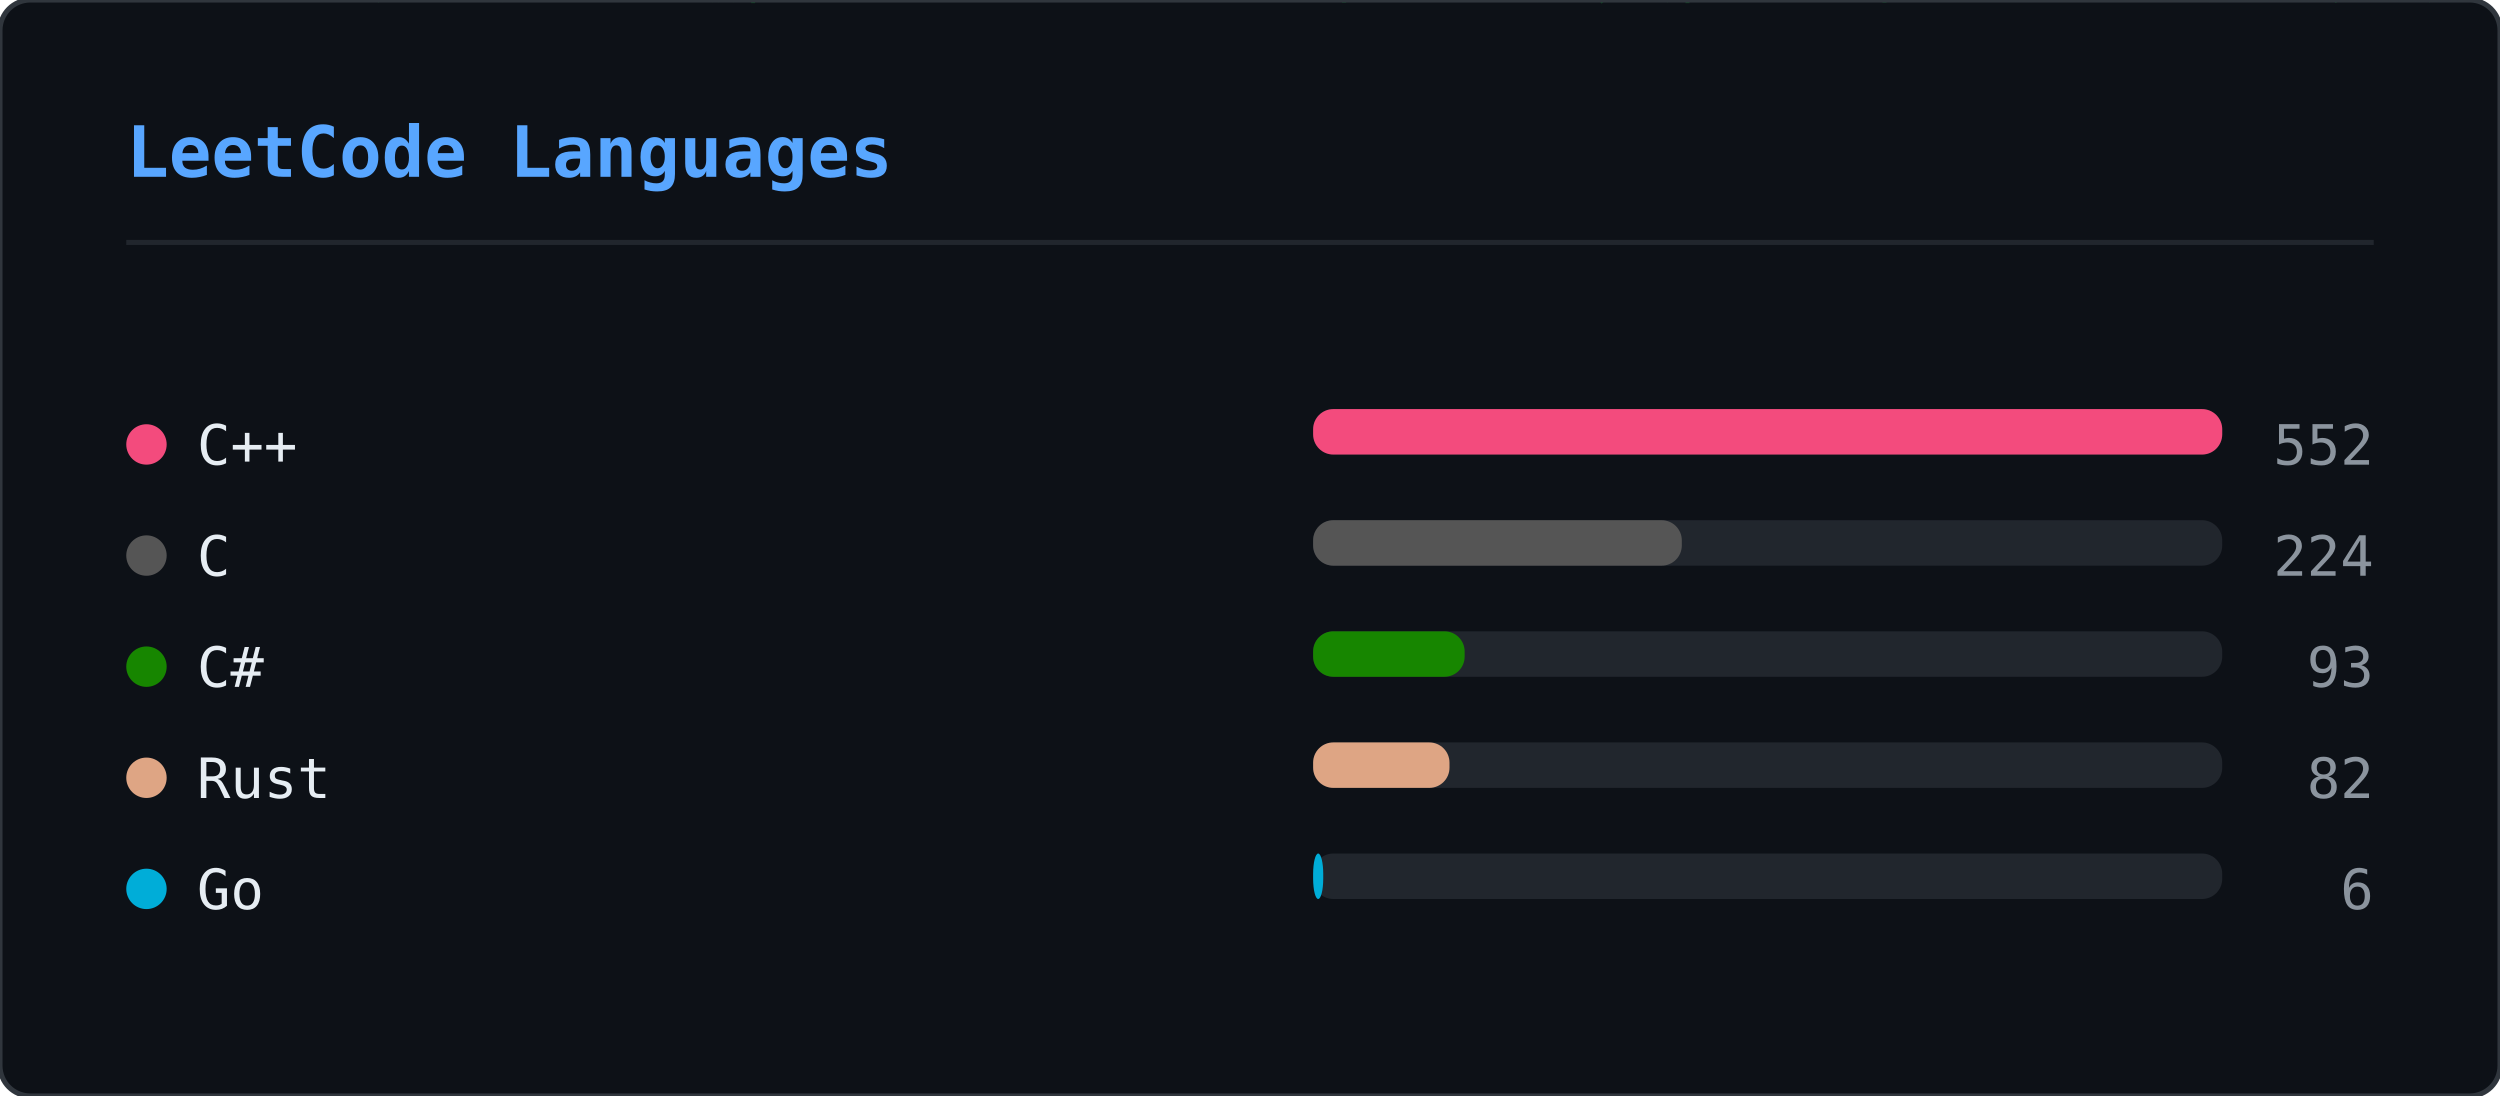
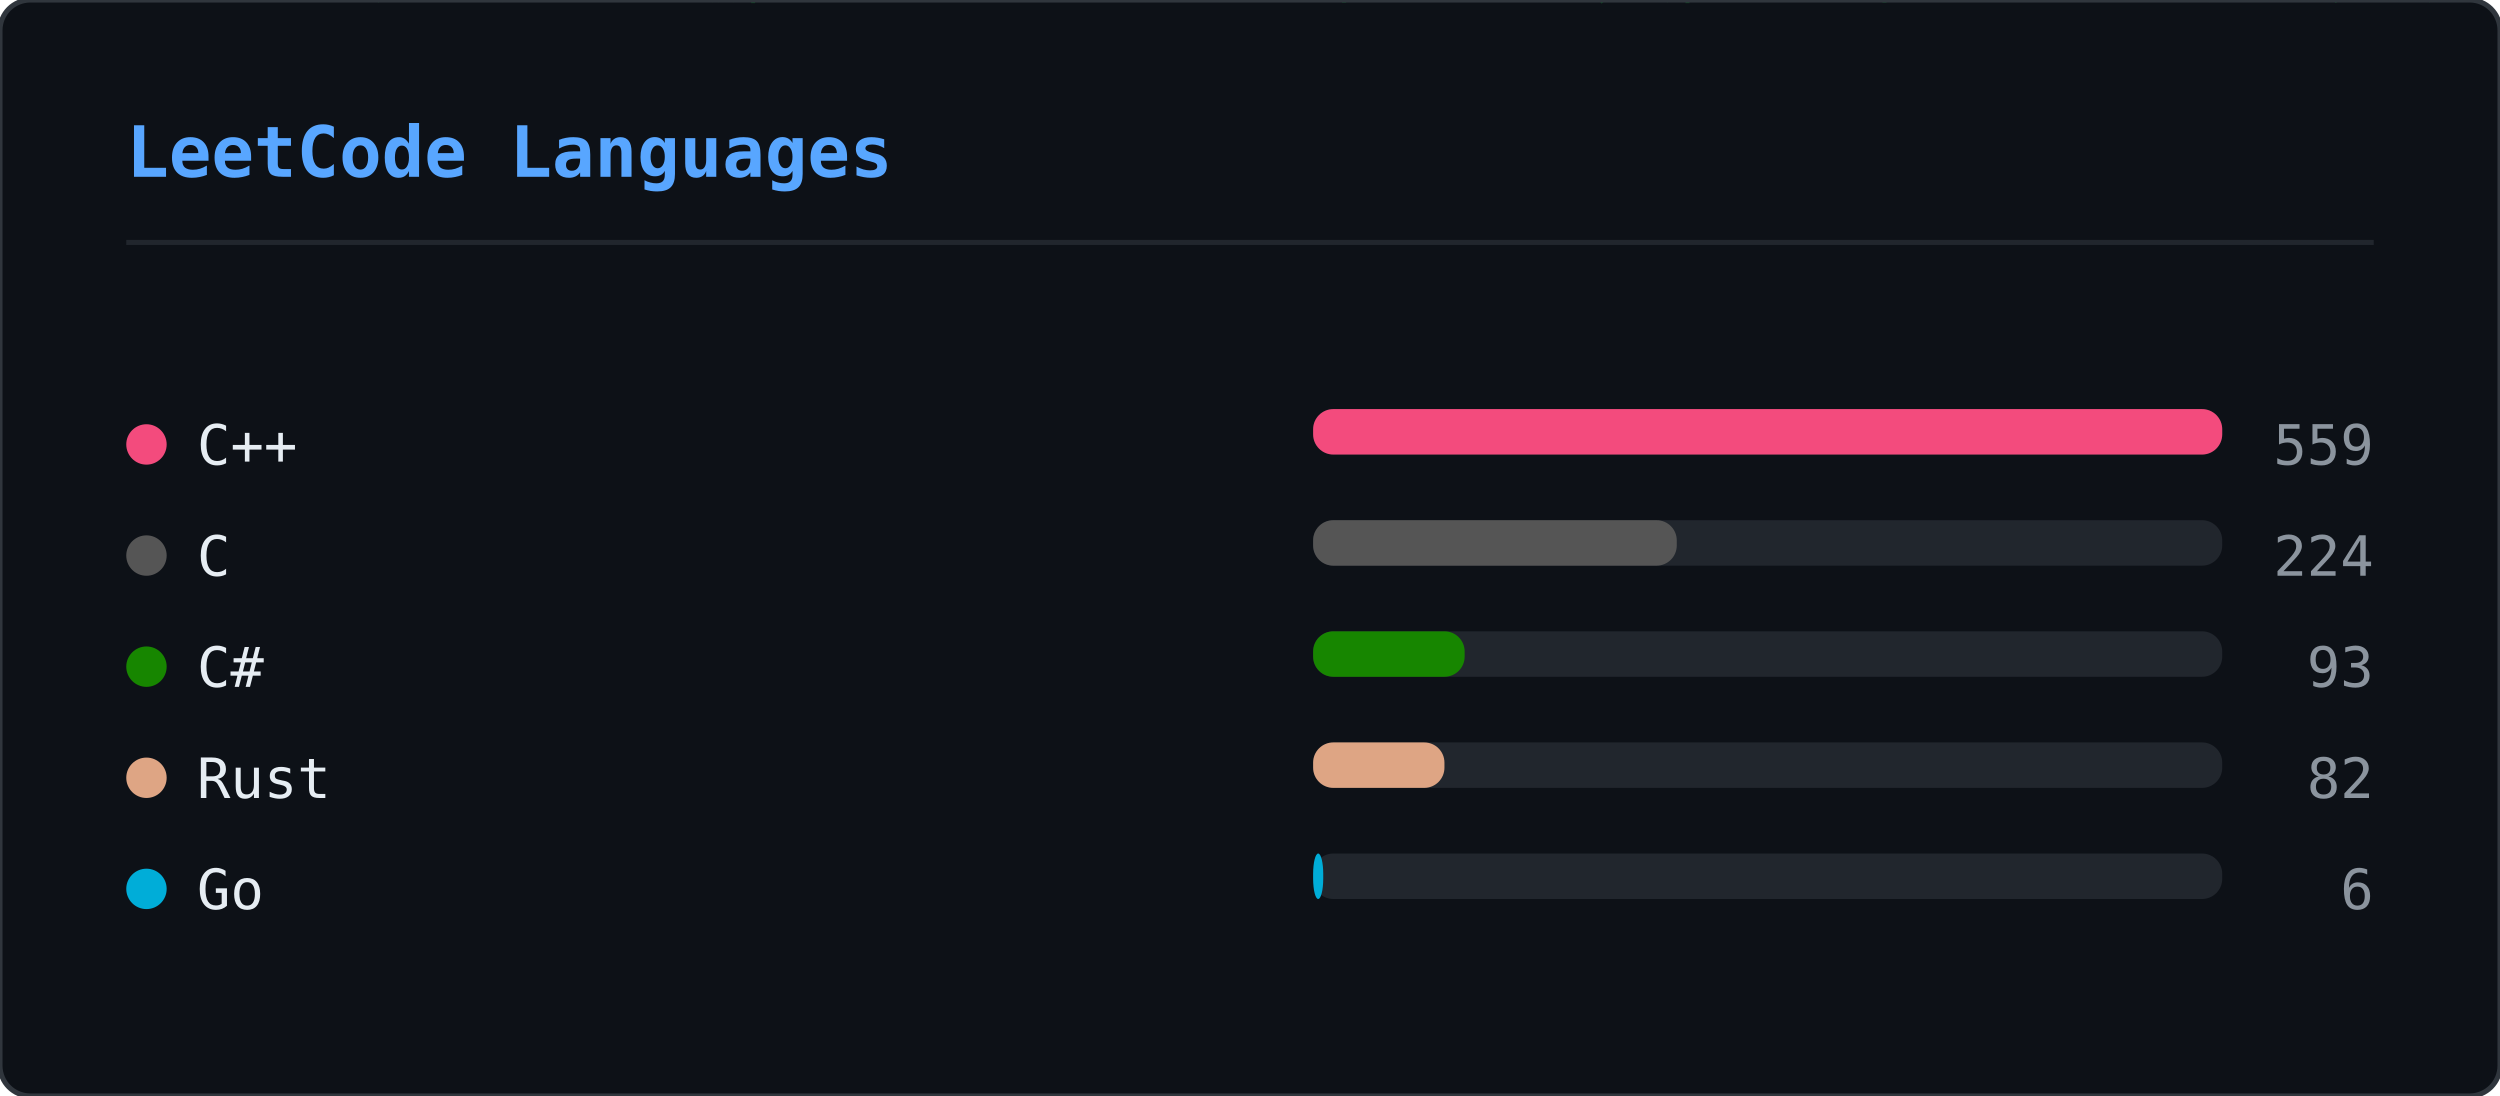
<svg xmlns="http://www.w3.org/2000/svg" width="495" height="217" viewBox="0 0 495 217">
  <defs>
    <clipPath id="lcl-clip">
      <rect width="495" height="217" rx="6" />
    </clipPath>
  </defs>
  <rect width="495" height="217" rx="6" fill="#0d1117" />
  <g clip-path="url(#lcl-clip)">
    <g opacity="0.22">
      <style>@keyframes lcl0{from{transform:translateY(-74px)}to{transform:translateY(231px)}}@keyframes lcl1{from{transform:translateY(-46px)}to{transform:translateY(231px)}}@keyframes lcl2{from{transform:translateY(-46px)}to{transform:translateY(231px)}}@keyframes lcl3{from{transform:translateY(-46px)}to{transform:translateY(231px)}}@keyframes lcl4{from{transform:translateY(-46px)}to{transform:translateY(231px)}}@keyframes lcl5{from{transform:translateY(-46px)}to{transform:translateY(231px)}}@keyframes lcl6{from{transform:translateY(-46px)}to{transform:translateY(231px)}}@keyframes lcl7{from{transform:translateY(-46px)}to{transform:translateY(231px)}}@keyframes lcl8{from{transform:translateY(-46px)}to{transform:translateY(231px)}}@keyframes lcl9{from{transform:translateY(-46px)}to{transform:translateY(231px)}}@keyframes lcl10{from{transform:translateY(-46px)}to{transform:translateY(231px)}}@keyframes lcl11{from{transform:translateY(-46px)}to{transform:translateY(231px)}}@keyframes lcl12{from{transform:translateY(-46px)}to{transform:translateY(231px)}}@keyframes lcl13{from{transform:translateY(-46px)}to{transform:translateY(231px)}}@keyframes lcl14{from{transform:translateY(-46px)}to{transform:translateY(231px)}}@keyframes lcl15{from{transform:translateY(-46px)}to{transform:translateY(231px)}}@keyframes lcl16{from{transform:translateY(-46px)}to{transform:translateY(231px)}}@keyframes lcl17{from{transform:translateY(-46px)}to{transform:translateY(231px)}}@keyframes lcl18{from{transform:translateY(-46px)}to{transform:translateY(231px)}}@keyframes lcl19{from{transform:translateY(-46px)}to{transform:translateY(231px)}}@keyframes lcl20{from{transform:translateY(-46px)}to{transform:translateY(231px)}}@keyframes lcl21{from{transform:translateY(-46px)}to{transform:translateY(231px)}}@keyframes lcl22{from{transform:translateY(-46px)}to{transform:translateY(231px)}}@keyframes lcl23{from{transform:translateY(-46px)}to{transform:translateY(231px)}}@keyframes lcl24{from{transform:translateY(-46px)}to{transform:translateY(231px)}}@keyframes lcl25{from{transform:translateY(-46px)}to{transform:translateY(231px)}}@keyframes lcl26{from{transform:translateY(-46px)}to{transform:translateY(231px)}}@keyframes lcl27{from{transform:translateY(-46px)}to{transform:translateY(231px)}}@keyframes lcl28{from{transform:translateY(-46px)}to{transform:translateY(231px)}}@keyframes lcl29{from{transform:translateY(-46px)}to{transform:translateY(231px)}}@keyframes lcl30{from{transform:translateY(-46px)}to{transform:translateY(231px)}}@keyframes lcl31{from{transform:translateY(-46px)}to{transform:translateY(231px)}}@keyframes lcl32{from{transform:translateY(-46px)}to{transform:translateY(231px)}}@keyframes lcl33{from{transform:translateY(-46px)}to{transform:translateY(231px)}}@keyframes lcl34{from{transform:translateY(-46px)}to{transform:translateY(231px)}}@keyframes lcl35{from{transform:translateY(-46px)}to{transform:translateY(231px)}}@keyframes lcl36{from{transform:translateY(-46px)}to{transform:translateY(231px)}}@keyframes lcl37{from{transform:translateY(-46px)}to{transform:translateY(231px)}}</style>
      <g style="animation:lcl0 2.84s linear infinite;animation-delay:-0.62s">
        <text x="455" y="0" font-family="monospace" font-size="12" fill="#00ff41">9</text>
        <text x="455" y="-14" font-family="monospace" font-size="12" fill="#00ff41" opacity="0.83">ﾛ</text>
        <text x="455" y="-28" font-family="monospace" font-size="12" fill="#00ff41" opacity="0.67">ﾌ</text>
        <text x="455" y="-42" font-family="monospace" font-size="12" fill="#00ff41" opacity="0.50">ｮ</text>
        <text x="455" y="-56" font-family="monospace" font-size="12" fill="#00ff41" opacity="0.33">ﾔ</text>
        <text x="455" y="-70" font-family="monospace" font-size="12" fill="#00ff41" opacity="0.17">9</text>
      </g>
      <g style="animation:lcl1 2.86s linear infinite;animation-delay:-1.67s">
        <text x="365" y="0" font-family="monospace" font-size="12" fill="#00ff41">ﾙ</text>
        <text x="365" y="-14" font-family="monospace" font-size="12" fill="#00ff41" opacity="0.75">ﾄ</text>
        <text x="365" y="-28" font-family="monospace" font-size="12" fill="#00ff41" opacity="0.50">ｺ</text>
        <text x="365" y="-42" font-family="monospace" font-size="12" fill="#00ff41" opacity="0.25">ｽ</text>
      </g>
      <g style="animation:lcl2 2.73s linear infinite;animation-delay:-0.11s">
        <text x="315" y="0" font-family="monospace" font-size="12" fill="#00ff41">ｯ</text>
        <text x="315" y="-14" font-family="monospace" font-size="12" fill="#00ff41" opacity="0.75">ｴ</text>
        <text x="315" y="-28" font-family="monospace" font-size="12" fill="#00ff41" opacity="0.50">ｪ</text>
        <text x="315" y="-42" font-family="monospace" font-size="12" fill="#00ff41" opacity="0.25">ｮ</text>
      </g>
      <g style="animation:lcl3 1.80s linear infinite;animation-delay:-0.58s">
        <text x="239" y="0" font-family="monospace" font-size="12" fill="#00ff41">ｻ</text>
        <text x="239" y="-14" font-family="monospace" font-size="12" fill="#00ff41" opacity="0.75">ｽ</text>
        <text x="239" y="-28" font-family="monospace" font-size="12" fill="#00ff41" opacity="0.50">ｦ</text>
        <text x="239" y="-42" font-family="monospace" font-size="12" fill="#00ff41" opacity="0.25">ｪ</text>
      </g>
      <g style="animation:lcl4 2.09s linear infinite;animation-delay:-0.46s">
        <text x="143" y="0" font-family="monospace" font-size="12" fill="#00ff41">ｳ</text>
        <text x="143" y="-14" font-family="monospace" font-size="12" fill="#00ff41" opacity="0.75">9</text>
        <text x="143" y="-28" font-family="monospace" font-size="12" fill="#00ff41" opacity="0.50">ﾘ</text>
        <text x="143" y="-42" font-family="monospace" font-size="12" fill="#00ff41" opacity="0.25">ﾁ</text>
      </g>
      <g style="animation:lcl5 1.93s linear infinite;animation-delay:-0.88s">
        <text x="221" y="0" font-family="monospace" font-size="12" fill="#00ff41">ﾕ</text>
        <text x="221" y="-14" font-family="monospace" font-size="12" fill="#00ff41" opacity="0.75">ﾔ</text>
        <text x="221" y="-28" font-family="monospace" font-size="12" fill="#00ff41" opacity="0.50">ｯ</text>
        <text x="221" y="-42" font-family="monospace" font-size="12" fill="#00ff41" opacity="0.25">ﾌ</text>
      </g>
      <g style="animation:lcl6 1.97s linear infinite;animation-delay:-1.39s">
        <text x="479" y="0" font-family="monospace" font-size="12" fill="#00ff41">ｦ</text>
        <text x="479" y="-14" font-family="monospace" font-size="12" fill="#00ff41" opacity="0.75">ｸ</text>
        <text x="479" y="-28" font-family="monospace" font-size="12" fill="#00ff41" opacity="0.50">ｮ</text>
        <text x="479" y="-42" font-family="monospace" font-size="12" fill="#00ff41" opacity="0.25">ﾐ</text>
      </g>
      <g style="animation:lcl7 2.47s linear infinite;animation-delay:-0.72s">
        <text x="342" y="0" font-family="monospace" font-size="12" fill="#00ff41">ﾎ</text>
        <text x="342" y="-14" font-family="monospace" font-size="12" fill="#00ff41" opacity="0.75">ｻ</text>
        <text x="342" y="-28" font-family="monospace" font-size="12" fill="#00ff41" opacity="0.50">ｬ</text>
        <text x="342" y="-42" font-family="monospace" font-size="12" fill="#00ff41" opacity="0.25">ﾎ</text>
      </g>
      <g style="animation:lcl8 2.56s linear infinite;animation-delay:-2.44s">
        <text x="328" y="0" font-family="monospace" font-size="12" fill="#00ff41">ﾗ</text>
        <text x="328" y="-14" font-family="monospace" font-size="12" fill="#00ff41" opacity="0.75">2</text>
        <text x="328" y="-28" font-family="monospace" font-size="12" fill="#00ff41" opacity="0.50">ﾍ</text>
        <text x="328" y="-42" font-family="monospace" font-size="12" fill="#00ff41" opacity="0.25">ﾁ</text>
      </g>
      <g style="animation:lcl9 2.39s linear infinite;animation-delay:-1.56s">
        <text x="460" y="0" font-family="monospace" font-size="12" fill="#00ff41">ｩ</text>
        <text x="460" y="-14" font-family="monospace" font-size="12" fill="#00ff41" opacity="0.75">ｩ</text>
        <text x="460" y="-28" font-family="monospace" font-size="12" fill="#00ff41" opacity="0.50">ｽ</text>
        <text x="460" y="-42" font-family="monospace" font-size="12" fill="#00ff41" opacity="0.25">ﾎ</text>
      </g>
      <g style="animation:lcl10 2.65s linear infinite;animation-delay:-2.26s">
        <text x="263" y="0" font-family="monospace" font-size="12" fill="#00ff41">ﾈ</text>
        <text x="263" y="-14" font-family="monospace" font-size="12" fill="#00ff41" opacity="0.75">ｳ</text>
        <text x="263" y="-28" font-family="monospace" font-size="12" fill="#00ff41" opacity="0.50">ﾋ</text>
        <text x="263" y="-42" font-family="monospace" font-size="12" fill="#00ff41" opacity="0.25">ﾈ</text>
      </g>
      <g style="animation:lcl11 1.85s linear infinite;animation-delay:-0.21s">
        <text x="97" y="0" font-family="monospace" font-size="12" fill="#00ff41">ﾘ</text>
        <text x="97" y="-14" font-family="monospace" font-size="12" fill="#00ff41" opacity="0.75">3</text>
        <text x="97" y="-28" font-family="monospace" font-size="12" fill="#00ff41" opacity="0.50">4</text>
        <text x="97" y="-42" font-family="monospace" font-size="12" fill="#00ff41" opacity="0.25">ｪ</text>
      </g>
      <g style="animation:lcl12 2.14s linear infinite;animation-delay:-1.86s">
        <text x="276" y="0" font-family="monospace" font-size="12" fill="#00ff41">ｫ</text>
        <text x="276" y="-14" font-family="monospace" font-size="12" fill="#00ff41" opacity="0.75">ｱ</text>
        <text x="276" y="-28" font-family="monospace" font-size="12" fill="#00ff41" opacity="0.50">1</text>
        <text x="276" y="-42" font-family="monospace" font-size="12" fill="#00ff41" opacity="0.25">9</text>
      </g>
      <g style="animation:lcl13 2.72s linear infinite;animation-delay:-2.16s">
        <text x="146" y="0" font-family="monospace" font-size="12" fill="#00ff41">ｨ</text>
        <text x="146" y="-14" font-family="monospace" font-size="12" fill="#00ff41" opacity="0.75">ﾊ</text>
        <text x="146" y="-28" font-family="monospace" font-size="12" fill="#00ff41" opacity="0.50">ﾜ</text>
        <text x="146" y="-42" font-family="monospace" font-size="12" fill="#00ff41" opacity="0.25">ﾀ</text>
      </g>
      <g style="animation:lcl14 2.79s linear infinite;animation-delay:-1.42s">
        <text x="78" y="0" font-family="monospace" font-size="12" fill="#00ff41">ﾋ</text>
        <text x="78" y="-14" font-family="monospace" font-size="12" fill="#00ff41" opacity="0.75">ｫ</text>
        <text x="78" y="-28" font-family="monospace" font-size="12" fill="#00ff41" opacity="0.50">2</text>
        <text x="78" y="-42" font-family="monospace" font-size="12" fill="#00ff41" opacity="0.25">ﾂ</text>
      </g>
      <g style="animation:lcl15 2.23s linear infinite;animation-delay:-0.40s">
        <text x="140" y="0" font-family="monospace" font-size="12" fill="#00ff41">ｳ</text>
        <text x="140" y="-14" font-family="monospace" font-size="12" fill="#00ff41" opacity="0.75">ｷ</text>
        <text x="140" y="-28" font-family="monospace" font-size="12" fill="#00ff41" opacity="0.50">ｵ</text>
        <text x="140" y="-42" font-family="monospace" font-size="12" fill="#00ff41" opacity="0.25">ﾗ</text>
      </g>
      <g style="animation:lcl16 2.59s linear infinite;animation-delay:-1.53s">
        <text x="278" y="0" font-family="monospace" font-size="12" fill="#00ff41">ﾁ</text>
        <text x="278" y="-14" font-family="monospace" font-size="12" fill="#00ff41" opacity="0.75">ﾚ</text>
        <text x="278" y="-28" font-family="monospace" font-size="12" fill="#00ff41" opacity="0.50">1</text>
        <text x="278" y="-42" font-family="monospace" font-size="12" fill="#00ff41" opacity="0.25">8</text>
      </g>
      <g style="animation:lcl17 2.13s linear infinite;animation-delay:-0.60s">
        <text x="370" y="0" font-family="monospace" font-size="12" fill="#00ff41">ﾈ</text>
        <text x="370" y="-14" font-family="monospace" font-size="12" fill="#00ff41" opacity="0.75">ｳ</text>
        <text x="370" y="-28" font-family="monospace" font-size="12" fill="#00ff41" opacity="0.50">ﾄ</text>
        <text x="370" y="-42" font-family="monospace" font-size="12" fill="#00ff41" opacity="0.25">ｺ</text>
      </g>
      <g style="animation:lcl18 1.83s linear infinite;animation-delay:-1.23s">
        <text x="427" y="0" font-family="monospace" font-size="12" fill="#00ff41">ｫ</text>
        <text x="427" y="-14" font-family="monospace" font-size="12" fill="#00ff41" opacity="0.75">ﾉ</text>
        <text x="427" y="-28" font-family="monospace" font-size="12" fill="#00ff41" opacity="0.50">ﾌ</text>
        <text x="427" y="-42" font-family="monospace" font-size="12" fill="#00ff41" opacity="0.25">ﾁ</text>
      </g>
      <g style="animation:lcl19 3.08s linear infinite;animation-delay:-2.63s">
        <text x="331" y="0" font-family="monospace" font-size="12" fill="#00ff41">ｨ</text>
        <text x="331" y="-14" font-family="monospace" font-size="12" fill="#00ff41" opacity="0.75">ｴ</text>
        <text x="331" y="-28" font-family="monospace" font-size="12" fill="#00ff41" opacity="0.50">1</text>
        <text x="331" y="-42" font-family="monospace" font-size="12" fill="#00ff41" opacity="0.25">ﾅ</text>
      </g>
      <g style="animation:lcl20 2.59s linear infinite;animation-delay:-2.33s">
        <text x="73" y="0" font-family="monospace" font-size="12" fill="#00ff41">ｧ</text>
        <text x="73" y="-14" font-family="monospace" font-size="12" fill="#00ff41" opacity="0.75">ｨ</text>
        <text x="73" y="-28" font-family="monospace" font-size="12" fill="#00ff41" opacity="0.50">ｯ</text>
        <text x="73" y="-42" font-family="monospace" font-size="12" fill="#00ff41" opacity="0.25">ｦ</text>
      </g>
      <g style="animation:lcl21 2.55s linear infinite;animation-delay:-0.81s">
        <text x="178" y="0" font-family="monospace" font-size="12" fill="#00ff41">5</text>
        <text x="178" y="-14" font-family="monospace" font-size="12" fill="#00ff41" opacity="0.75">ﾄ</text>
        <text x="178" y="-28" font-family="monospace" font-size="12" fill="#00ff41" opacity="0.50">ｬ</text>
        <text x="178" y="-42" font-family="monospace" font-size="12" fill="#00ff41" opacity="0.25">ﾊ</text>
      </g>
      <g style="animation:lcl22 1.53s linear infinite;animation-delay:-1.15s">
        <text x="435" y="0" font-family="monospace" font-size="12" fill="#00ff41">ﾘ</text>
        <text x="435" y="-14" font-family="monospace" font-size="12" fill="#00ff41" opacity="0.75">ﾊ</text>
        <text x="435" y="-28" font-family="monospace" font-size="12" fill="#00ff41" opacity="0.50">ﾊ</text>
        <text x="435" y="-42" font-family="monospace" font-size="12" fill="#00ff41" opacity="0.25">1</text>
      </g>
      <g style="animation:lcl23 3.03s linear infinite;animation-delay:-1.61s">
        <text x="139" y="0" font-family="monospace" font-size="12" fill="#00ff41">ｹ</text>
        <text x="139" y="-14" font-family="monospace" font-size="12" fill="#00ff41" opacity="0.75">ｼ</text>
        <text x="139" y="-28" font-family="monospace" font-size="12" fill="#00ff41" opacity="0.50">ｫ</text>
        <text x="139" y="-42" font-family="monospace" font-size="12" fill="#00ff41" opacity="0.25">ｵ</text>
      </g>
      <g style="animation:lcl24 2.05s linear infinite;animation-delay:-1.08s">
        <text x="481" y="0" font-family="monospace" font-size="12" fill="#00ff41">ﾏ</text>
        <text x="481" y="-14" font-family="monospace" font-size="12" fill="#00ff41" opacity="0.75">6</text>
        <text x="481" y="-28" font-family="monospace" font-size="12" fill="#00ff41" opacity="0.50">ｴ</text>
        <text x="481" y="-42" font-family="monospace" font-size="12" fill="#00ff41" opacity="0.25">ｷ</text>
      </g>
      <g style="animation:lcl25 3.02s linear infinite;animation-delay:-2.64s">
        <text x="112" y="0" font-family="monospace" font-size="12" fill="#00ff41">9</text>
        <text x="112" y="-14" font-family="monospace" font-size="12" fill="#00ff41" opacity="0.75">2</text>
        <text x="112" y="-28" font-family="monospace" font-size="12" fill="#00ff41" opacity="0.50">ｪ</text>
        <text x="112" y="-42" font-family="monospace" font-size="12" fill="#00ff41" opacity="0.25">ﾄ</text>
      </g>
      <g style="animation:lcl26 3.15s linear infinite;animation-delay:-0.90s">
        <text x="201" y="0" font-family="monospace" font-size="12" fill="#00ff41">ﾐ</text>
        <text x="201" y="-14" font-family="monospace" font-size="12" fill="#00ff41" opacity="0.75">ｵ</text>
        <text x="201" y="-28" font-family="monospace" font-size="12" fill="#00ff41" opacity="0.50">ﾝ</text>
        <text x="201" y="-42" font-family="monospace" font-size="12" fill="#00ff41" opacity="0.25">ﾈ</text>
      </g>
      <g style="animation:lcl27 2.47s linear infinite;animation-delay:-0.14s">
        <text x="237" y="0" font-family="monospace" font-size="12" fill="#00ff41">ﾖ</text>
        <text x="237" y="-14" font-family="monospace" font-size="12" fill="#00ff41" opacity="0.75">ｬ</text>
        <text x="237" y="-28" font-family="monospace" font-size="12" fill="#00ff41" opacity="0.50">1</text>
        <text x="237" y="-42" font-family="monospace" font-size="12" fill="#00ff41" opacity="0.25">ﾅ</text>
      </g>
      <g style="animation:lcl28 1.91s linear infinite;animation-delay:-0.34s">
        <text x="31" y="0" font-family="monospace" font-size="12" fill="#00ff41">6</text>
        <text x="31" y="-14" font-family="monospace" font-size="12" fill="#00ff41" opacity="0.75">ｮ</text>
        <text x="31" y="-28" font-family="monospace" font-size="12" fill="#00ff41" opacity="0.50">ﾖ</text>
        <text x="31" y="-42" font-family="monospace" font-size="12" fill="#00ff41" opacity="0.25">ﾌ</text>
      </g>
      <g style="animation:lcl29 3.17s linear infinite;animation-delay:-3.08s">
        <text x="129" y="0" font-family="monospace" font-size="12" fill="#00ff41">ｵ</text>
        <text x="129" y="-14" font-family="monospace" font-size="12" fill="#00ff41" opacity="0.75">ﾙ</text>
        <text x="129" y="-28" font-family="monospace" font-size="12" fill="#00ff41" opacity="0.50">ﾕ</text>
        <text x="129" y="-42" font-family="monospace" font-size="12" fill="#00ff41" opacity="0.25">9</text>
      </g>
      <g style="animation:lcl30 2.33s linear infinite;animation-delay:-2.10s">
        <text x="306" y="0" font-family="monospace" font-size="12" fill="#00ff41">ﾆ</text>
        <text x="306" y="-14" font-family="monospace" font-size="12" fill="#00ff41" opacity="0.75">ｱ</text>
        <text x="306" y="-28" font-family="monospace" font-size="12" fill="#00ff41" opacity="0.50">ｪ</text>
        <text x="306" y="-42" font-family="monospace" font-size="12" fill="#00ff41" opacity="0.25">ﾓ</text>
      </g>
      <g style="animation:lcl31 3.05s linear infinite;animation-delay:-2.02s">
        <text x="39" y="0" font-family="monospace" font-size="12" fill="#00ff41">ﾍ</text>
        <text x="39" y="-14" font-family="monospace" font-size="12" fill="#00ff41" opacity="0.75">ｬ</text>
        <text x="39" y="-28" font-family="monospace" font-size="12" fill="#00ff41" opacity="0.50">5</text>
        <text x="39" y="-42" font-family="monospace" font-size="12" fill="#00ff41" opacity="0.25">ｩ</text>
      </g>
      <g style="animation:lcl32 2.57s linear infinite;animation-delay:-0.70s">
        <text x="265" y="0" font-family="monospace" font-size="12" fill="#00ff41">ﾐ</text>
        <text x="265" y="-14" font-family="monospace" font-size="12" fill="#00ff41" opacity="0.75">5</text>
        <text x="265" y="-28" font-family="monospace" font-size="12" fill="#00ff41" opacity="0.50">ﾊ</text>
        <text x="265" y="-42" font-family="monospace" font-size="12" fill="#00ff41" opacity="0.25">2</text>
      </g>
      <g style="animation:lcl33 3.02s linear infinite;animation-delay:-1.23s">
        <text x="265" y="0" font-family="monospace" font-size="12" fill="#00ff41">ﾁ</text>
        <text x="265" y="-14" font-family="monospace" font-size="12" fill="#00ff41" opacity="0.75">ﾈ</text>
        <text x="265" y="-28" font-family="monospace" font-size="12" fill="#00ff41" opacity="0.50">ｼ</text>
        <text x="265" y="-42" font-family="monospace" font-size="12" fill="#00ff41" opacity="0.25">ｭ</text>
      </g>
      <g style="animation:lcl34 2.10s linear infinite;animation-delay:-0.22s">
        <text x="302" y="0" font-family="monospace" font-size="12" fill="#00ff41">ｻ</text>
        <text x="302" y="-14" font-family="monospace" font-size="12" fill="#00ff41" opacity="0.75">ﾄ</text>
        <text x="302" y="-28" font-family="monospace" font-size="12" fill="#00ff41" opacity="0.50">4</text>
        <text x="302" y="-42" font-family="monospace" font-size="12" fill="#00ff41" opacity="0.25">ﾔ</text>
      </g>
      <g style="animation:lcl35 3.13s linear infinite;animation-delay:-2.11s">
        <text x="223" y="0" font-family="monospace" font-size="12" fill="#00ff41">ﾏ</text>
        <text x="223" y="-14" font-family="monospace" font-size="12" fill="#00ff41" opacity="0.75">ﾗ</text>
        <text x="223" y="-28" font-family="monospace" font-size="12" fill="#00ff41" opacity="0.50">ﾒ</text>
        <text x="223" y="-42" font-family="monospace" font-size="12" fill="#00ff41" opacity="0.25">ﾉ</text>
      </g>
      <g style="animation:lcl36 1.59s linear infinite;animation-delay:-0.41s">
        <text x="416" y="0" font-family="monospace" font-size="12" fill="#00ff41">ｴ</text>
        <text x="416" y="-14" font-family="monospace" font-size="12" fill="#00ff41" opacity="0.75">0</text>
        <text x="416" y="-28" font-family="monospace" font-size="12" fill="#00ff41" opacity="0.50">5</text>
        <text x="416" y="-42" font-family="monospace" font-size="12" fill="#00ff41" opacity="0.25">ｾ</text>
      </g>
      <g style="animation:lcl37 2.02s linear infinite;animation-delay:-1.85s">
        <text x="289" y="0" font-family="monospace" font-size="12" fill="#00ff41">ｶ</text>
        <text x="289" y="-14" font-family="monospace" font-size="12" fill="#00ff41" opacity="0.75">ｼ</text>
        <text x="289" y="-28" font-family="monospace" font-size="12" fill="#00ff41" opacity="0.50">ﾀ</text>
        <text x="289" y="-42" font-family="monospace" font-size="12" fill="#00ff41" opacity="0.25">ｼ</text>
      </g>
    </g>
  </g>
  <rect width="495" height="217" rx="6" fill="none" stroke="#30363d" stroke-width="1" />
  <text x="25" y="35" font-family="monospace" font-size="14" font-weight="600" fill="#58a6ff">LeetCode Languages</text>
  <line x1="25" y1="48" x2="470" y2="48" stroke="#21262d" stroke-width="1" />
  <circle cx="29" cy="88" r="4" fill="#f34b7d" />
  <text x="39" y="92" font-family="monospace" font-size="11" fill="#e6edf3">C++</text>
  <rect x="260" y="81" width="180" height="9" rx="4" fill="#21262d" />
  <rect x="260" y="81" width="180" height="9" rx="4" fill="#f34b7d" />
-   <text x="470" y="92" text-anchor="end" font-family="monospace" font-size="11" fill="#8b949e">552</text>
+   <text x="470" y="92" text-anchor="end" font-family="monospace" font-size="11" fill="#8b949e">559</text>
  <circle cx="29" cy="110" r="4" fill="#555555" />
  <text x="39" y="114" font-family="monospace" font-size="11" fill="#e6edf3">C</text>
  <rect x="260" y="103" width="180" height="9" rx="4" fill="#21262d" />
-   <rect x="260" y="103" width="73" height="9" rx="4" fill="#555555" />
+   <rect x="260" y="103" width="72" height="9" rx="4" fill="#555555" />
  <text x="470" y="114" text-anchor="end" font-family="monospace" font-size="11" fill="#8b949e">224</text>
  <circle cx="29" cy="132" r="4" fill="#178600" />
  <text x="39" y="136" font-family="monospace" font-size="11" fill="#e6edf3">C#</text>
  <rect x="260" y="125" width="180" height="9" rx="4" fill="#21262d" />
  <rect x="260" y="125" width="30" height="9" rx="4" fill="#178600" />
  <text x="470" y="136" text-anchor="end" font-family="monospace" font-size="11" fill="#8b949e">93</text>
  <circle cx="29" cy="154" r="4" fill="#dea584" />
  <text x="39" y="158" font-family="monospace" font-size="11" fill="#e6edf3">Rust</text>
  <rect x="260" y="147" width="180" height="9" rx="4" fill="#21262d" />
-   <rect x="260" y="147" width="27" height="9" rx="4" fill="#dea584" />
+   <rect x="260" y="147" width="26" height="9" rx="4" fill="#dea584" />
  <text x="470" y="158" text-anchor="end" font-family="monospace" font-size="11" fill="#8b949e">82</text>
  <circle cx="29" cy="176" r="4" fill="#00ADD8" />
  <text x="39" y="180" font-family="monospace" font-size="11" fill="#e6edf3">Go</text>
  <rect x="260" y="169" width="180" height="9" rx="4" fill="#21262d" />
  <rect x="260" y="169" width="2" height="9" rx="4" fill="#00ADD8" />
  <text x="470" y="180" text-anchor="end" font-family="monospace" font-size="11" fill="#8b949e">6</text>
</svg>
